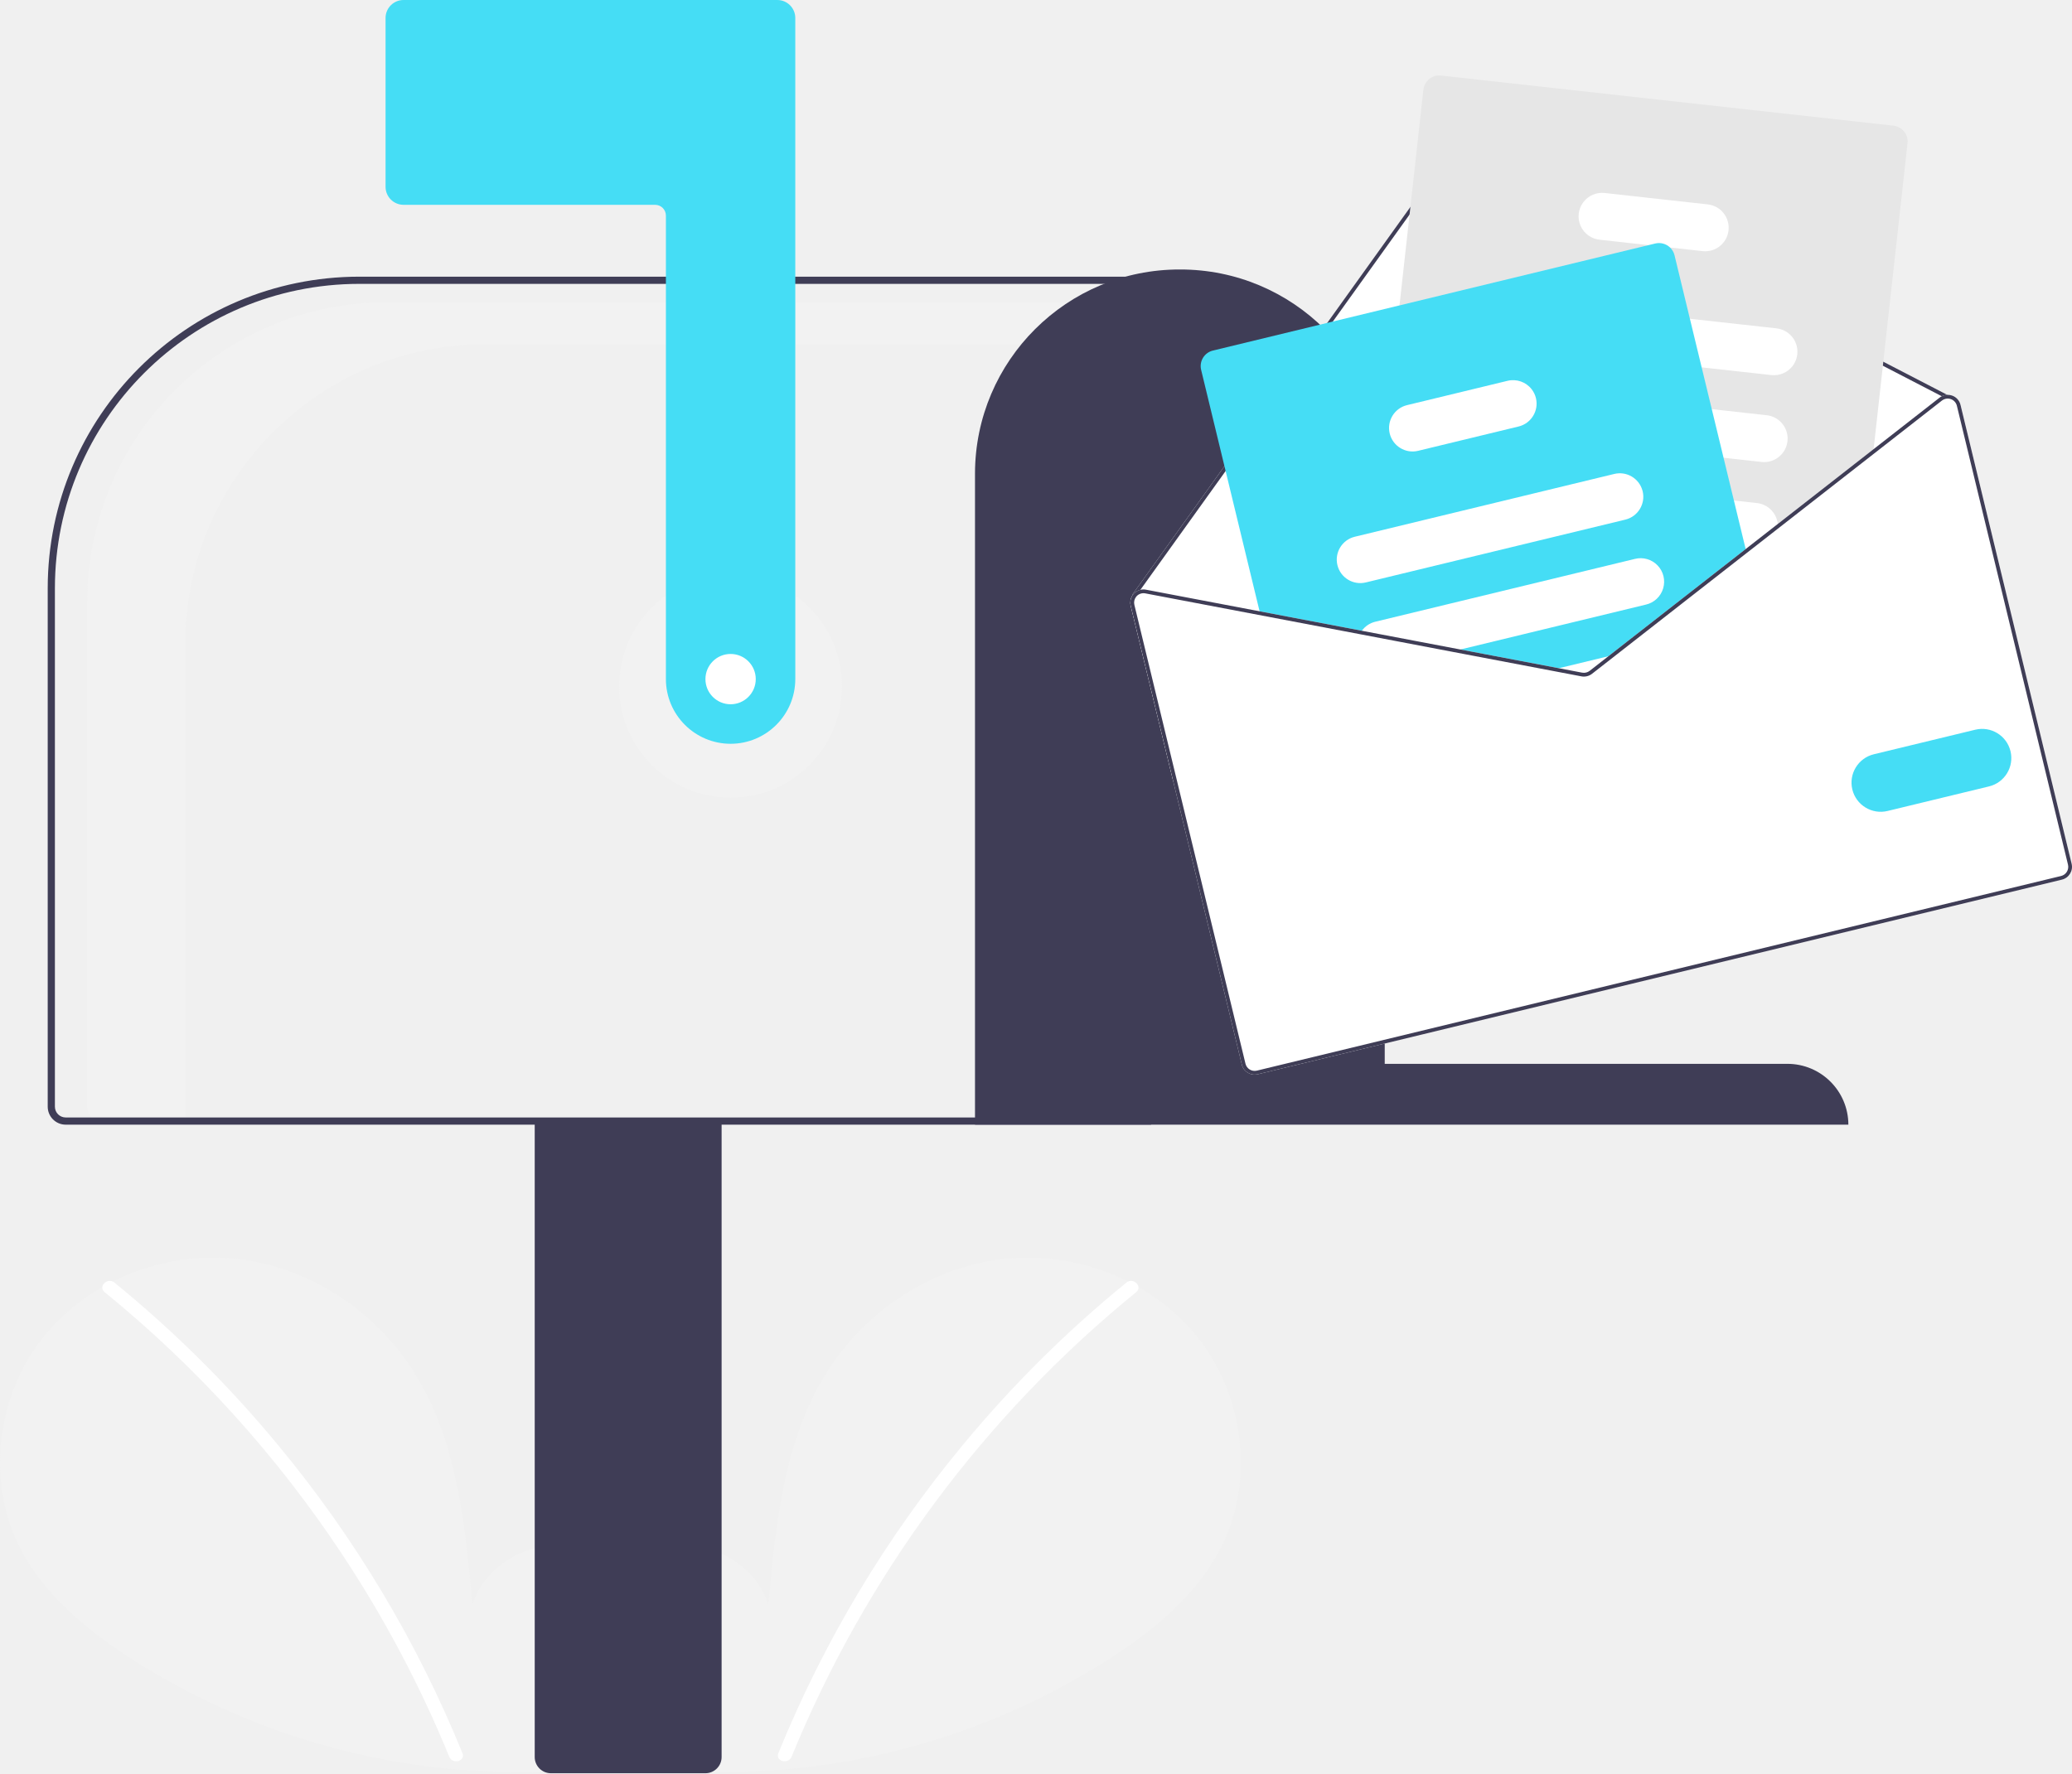
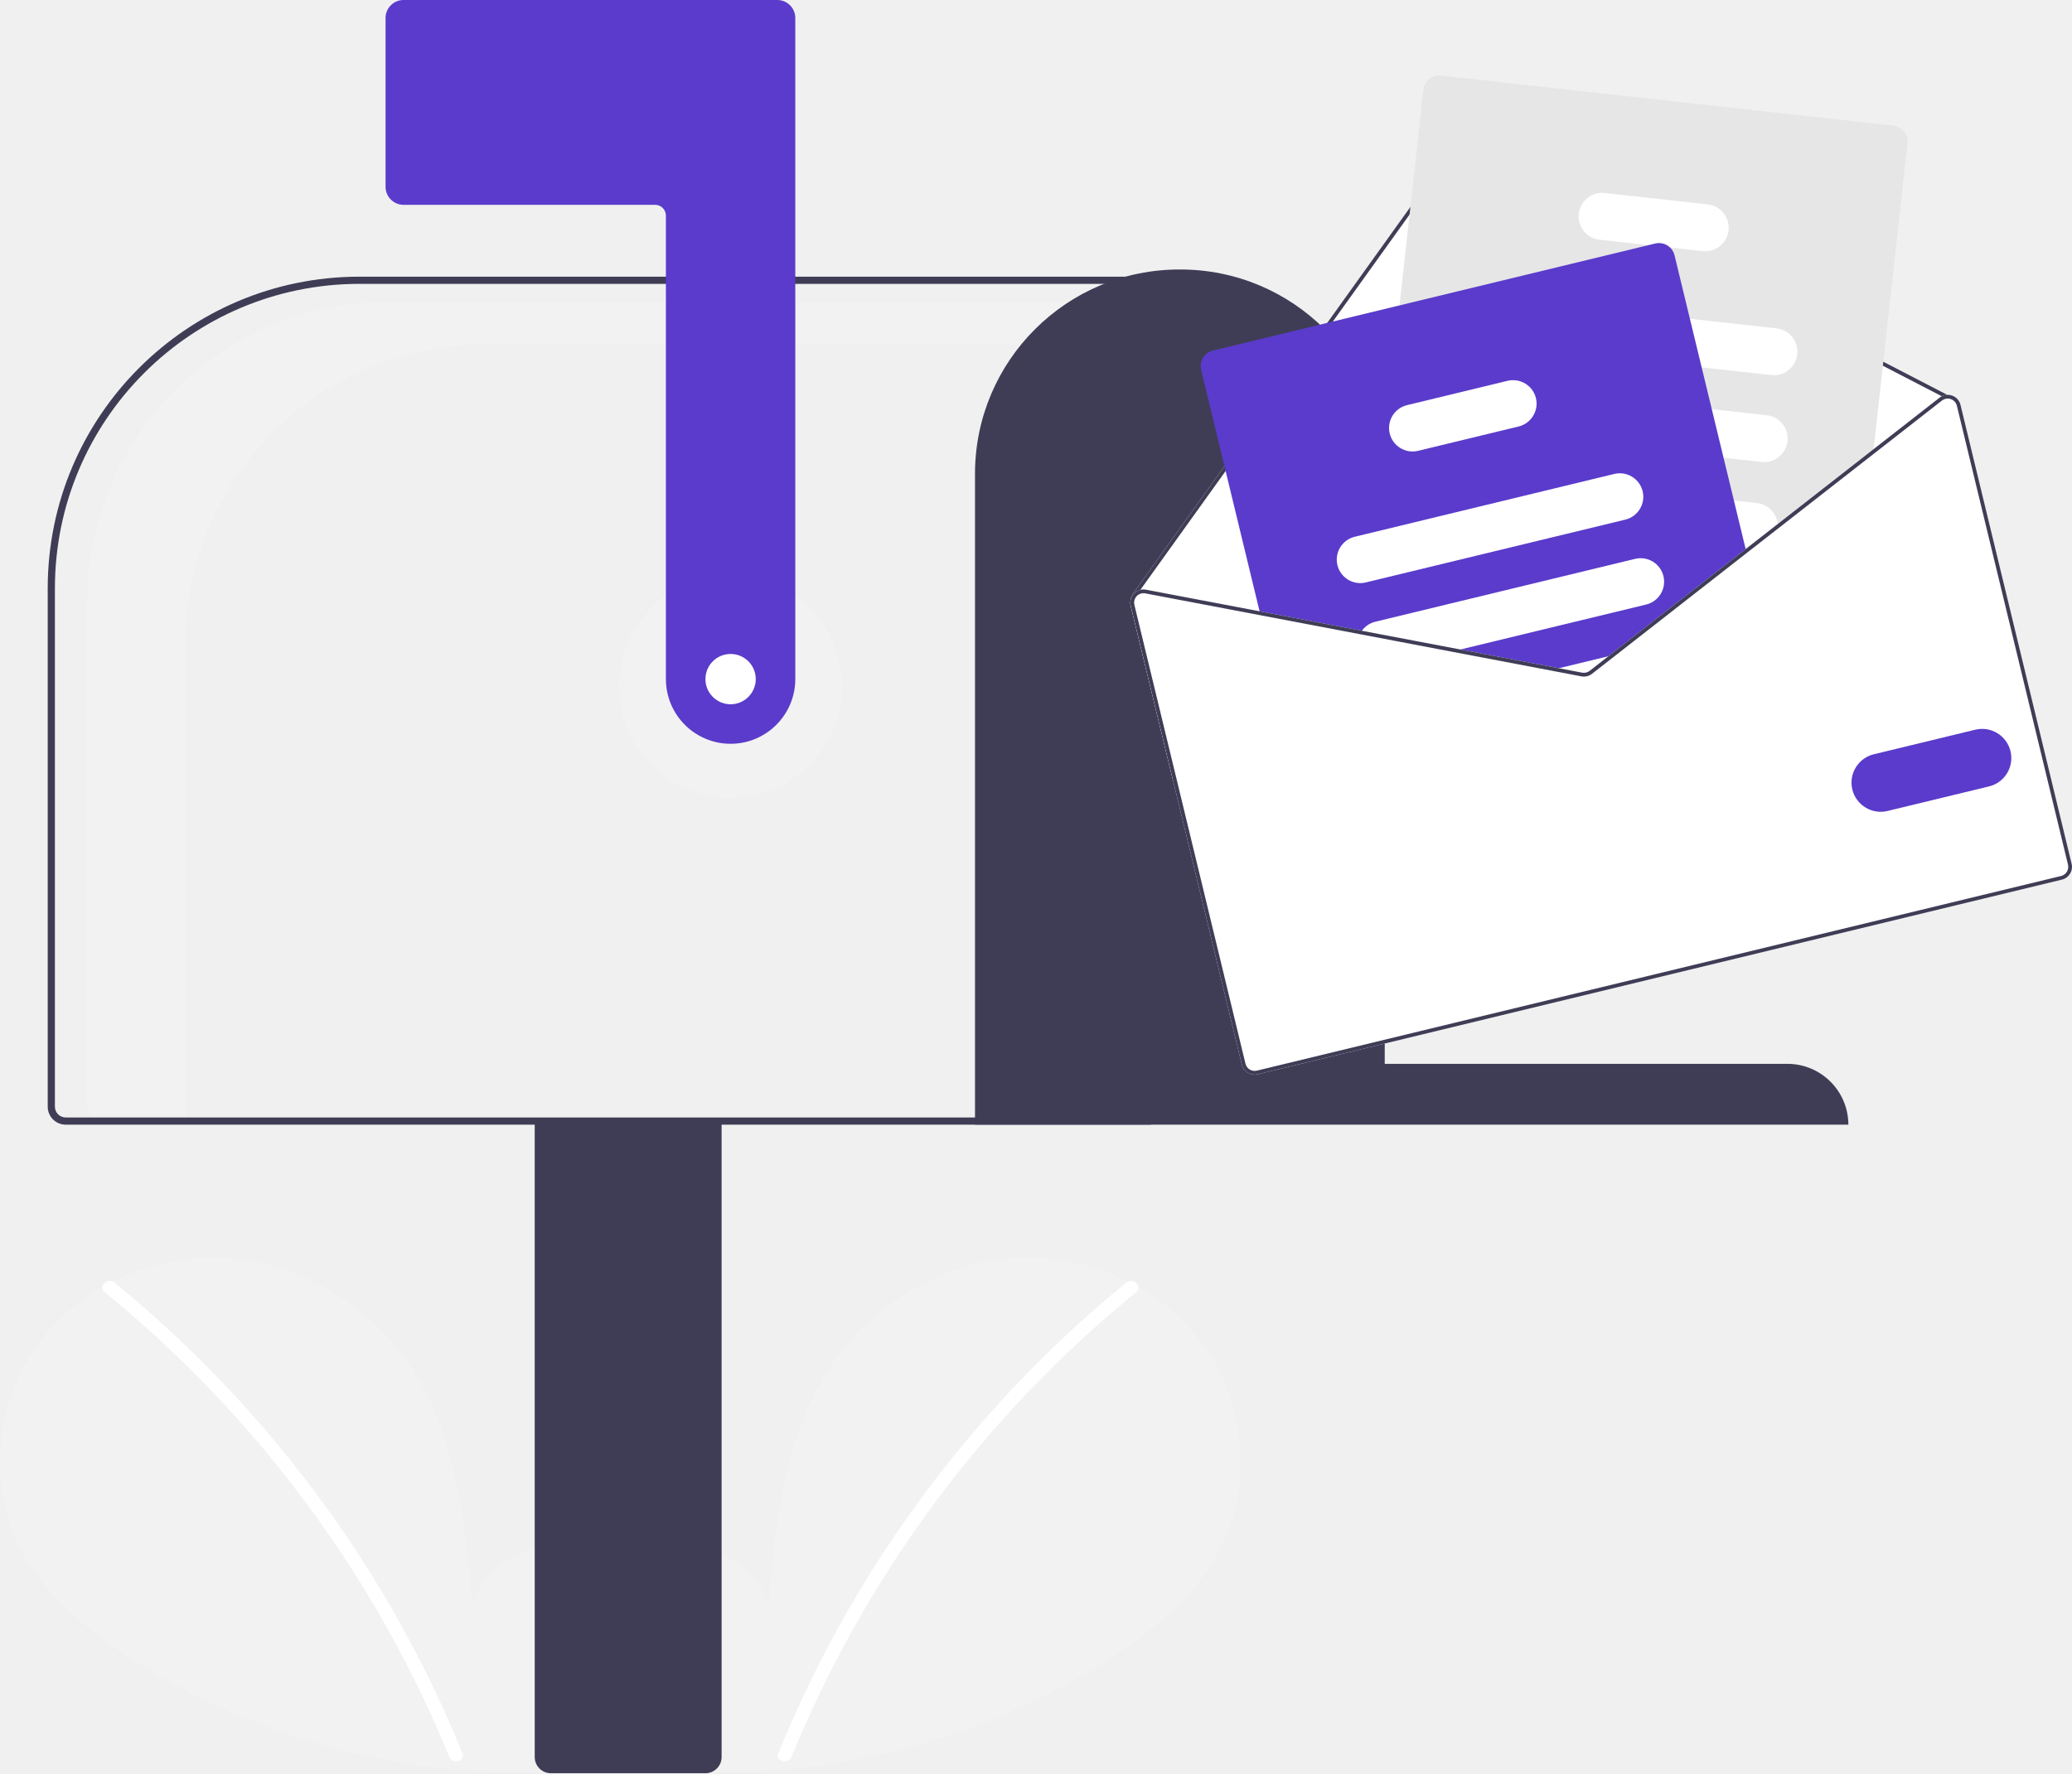
<svg xmlns="http://www.w3.org/2000/svg" data-name="Layer 1" width="576.499" height="493.5" viewBox="0 0 576.499 493.5">
  <path d="M481.172,691.6c9.255-7.82,14.876-20.173,13.402-32.2s-10.605-23.082-22.449-25.636-25.345,4.516-28.943,16.085c-1.98-22.306-4.261-45.547-16.12-64.542-10.738-17.2-29.337-29.507-49.494-31.709s-41.38,6.114-53.951,22.024-15.649,39.039-6.845,57.305c6.486,13.456,18.436,23.47,30.956,31.616a199.786,199.786,0,0,0,136.641,29.893" transform="translate(-311.7504 -203.25)" fill="#f2f2f2" />
  <path d="M343.55,560.174A326.879,326.879,0,0,1,389.104,605.409a327.833,327.833,0,0,1,51.308,85.741c.924,2.264-2.752,3.25-3.666,1.011a324.462,324.462,0,0,0-29.647-56.094,325.7,325.7,0,0,0-66.237-73.205c-1.898-1.546.806-4.221,2.688-2.688Z" transform="translate(-311.7504 -203.25)" fill="#fff" />
  <path d="M487.565,691.6c-9.255-7.82-14.876-20.173-13.402-32.2s10.605-23.082,22.449-25.636,25.345,4.516,28.943,16.085c1.98-22.306,4.261-45.547,16.12-64.542,10.738-17.2,29.337-29.507,49.494-31.709s41.38,6.114,53.951,22.024,15.649,39.039,6.845,57.305c-6.486,13.456-18.436,23.47-30.956,31.616a199.786,199.786,0,0,1-136.641,29.893" transform="translate(-311.7504 -203.25)" fill="#f2f2f2" />
  <path d="M625.187,560.174A326.879,326.879,0,0,0,579.633,605.409a327.833,327.833,0,0,0-51.308,85.741c-.924,2.264,2.752,3.25,3.666,1.011a325.987,325.987,0,0,1,95.884-129.299c1.898-1.546-.806-4.221-2.688-2.688Z" transform="translate(-311.7504 -203.25)" fill="#fff" />
  <circle cx="203.277" cy="191" r="31" fill="#f2f2f2" />
  <path d="M419.446,287.388H633.027V299.073H446.711a83.418,83.418,0,0,0-83.419,83.418V515.25H339.922a3.895,3.895,0,0,1-3.895-3.895V370.806A83.418,83.418,0,0,1,419.446,287.388Z" transform="translate(-311.7504 -203.25)" fill="#f2f2f2" />
  <path d="M460.527,692.25V514.75h52v177.5a4.505,4.505,0,0,1-4.5,4.5h-43A4.505,4.505,0,0,1,460.527,692.25Z" transform="translate(-311.7504 -203.25)" fill="#3f3d56" />
  <path d="M325.027,511.25V366.916A86.764,86.764,0,0,1,411.692,280.25H632.027v236h-302A5.006,5.006,0,0,1,325.027,511.25Zm305-229H411.692a84.761,84.761,0,0,0-84.665,84.666V511.25a3.003,3.003,0,0,0,3,3h300Z" transform="translate(-311.7504 -203.25)" fill="#3f3d56" />
-   <path d="M515.027,410.25a18.02,18.02,0,0,1-18-18v-129a3.003,3.003,0,0,0-3-3h-70a5.006,5.006,0,0,1-5-5v-47a5.006,5.006,0,0,1,5-5h104a5.006,5.006,0,0,1,5,5v184A18.02,18.02,0,0,1,515.027,410.25Z" transform="translate(-311.7504 -203.25)" fill="#45ddf5" />
+   <path d="M515.027,410.25a18.02,18.02,0,0,1-18-18v-129a3.003,3.003,0,0,0-3-3h-70a5.006,5.006,0,0,1-5-5v-47a5.006,5.006,0,0,1,5-5h104a5.006,5.006,0,0,1,5,5v184A18.02,18.02,0,0,1,515.027,410.25Z" transform="translate(-311.7504 -203.25)" fill="#5a3bcb" />
  <path d="M640.027,278.25h0a56.881,56.881,0,0,1,57,56.761V499.321h112a16.965,16.965,0,0,1,17,16.929h-243V335.011A56.881,56.881,0,0,1,640.027,278.25Z" transform="translate(-311.7504 -203.25)" fill="#3f3d56" />
  <path d="M626.349,371.817l11.803,48.756L869.033,364.682l-11.803-48.756a3.638,3.638,0,0,0-2.358-2.595,3.594,3.594,0,0,0-1.334-.201L720.079,244.028a3.682,3.682,0,0,0-4.656,1.119l-64.32,89.694L626.855,368.664a.514.514,0,0,0-.089.418A3.642,3.642,0,0,0,626.349,371.817Z" transform="translate(-311.7504 -203.25)" fill="#fff" />
  <path d="M626.766,369.082a.49.49,0,0,0,.203.316.559.559,0,0,0,.433.086.536.536,0,0,0,.299-.207l.083-.115,1.263-1.766,22.929-31.964,64.301-89.673a2.62,2.62,0,0,1,3.322-.796l132.425,68.567,1.188.617a1.292,1.292,0,0,0,.147.052,1.615,1.615,0,0,1,.271-.026.514.514,0,0,0,.29-.245.524.524,0,0,0-.219-.709l-.164-.087L720.079,244.028a3.682,3.682,0,0,0-4.656,1.119l-64.32,89.694L626.855,368.664A.514.514,0,0,0,626.766,369.082Z" transform="translate(-311.7504 -203.25)" fill="#3f3d56" />
  <path d="M696.107,374.054l5.139.57,38.143,4.225,25.286,2.799,1.494.166,31.552-24.645,1.209-.944,7.452-5.82,26.514-20.706.159-1.454,9.43-85.114a4.454,4.454,0,0,0-3.929-4.912L712.7,224.278a4.456,4.456,0,0,0-4.912,3.929L701.138,288.244l-3.689,33.286L694.149,351.309l-1.53,13.829-.446,4.006A4.457,4.457,0,0,0,696.107,374.054Z" transform="translate(-311.7504 -203.25)" fill="#e6e6e6" />
  <path d="M730.692,299.448l54.517,6.038,19.334,2.141a6.54,6.54,0,1,0,1.44-13l-24.047-2.663-49.799-5.522a6.543,6.543,0,0,0-1.444,13.006Z" transform="translate(-311.7504 -203.25)" fill="#fff" />
  <path d="M727.588,323.564c.141.025.281.05.425.064l63.285,7.011,10.566,1.173a6.542,6.542,0,0,0,1.439-13.005l-15.278-1.69-50.13-5.555-8.436-.935a6.539,6.539,0,0,0-1.87,12.937Z" transform="translate(-311.7504 -203.25)" fill="#fff" />
  <path d="M720.426,344.948a6.539,6.539,0,0,0,4.88,3.125l25.939,2.873,46.197,5.118.01-.002,1.477.165,7.452-5.82a6.471,6.471,0,0,0,.001-1.33,6.555,6.555,0,0,0-5.787-5.824l-6.417-.713-25.457-2.817-18.317-2.031-23.66-2.622a6.54,6.54,0,0,0-6.319,9.88Z" transform="translate(-311.7504 -203.25)" fill="#fff" />
  <path d="M756.859,269.97l13.564,1.502,5.991.665,9.05,1.002a6.542,6.542,0,0,0,1.439-13.005l-28.599-3.165a6.541,6.541,0,1,0-1.445,13.001Z" transform="translate(-311.7504 -203.25)" fill="#fff" />
-   <path d="M645.944,306.182l16.537,68.314,27.601,5.248,25.532,4.861,27.394,5.212,8.753,1.666a3.673,3.673,0,0,0,2.94-.712l7.022-5.485,4.446-3.472,31.552-24.645-20.062-82.874a4.403,4.403,0,0,0-1.244-2.159,4.449,4.449,0,0,0-4.125-1.117L649.22,300.813A4.45,4.45,0,0,0,645.944,306.182Z" transform="translate(-311.7504 -203.25)" fill="#45ddf5" />
+   <path d="M645.944,306.182l16.537,68.314,27.601,5.248,25.532,4.861,27.394,5.212,8.753,1.666a3.673,3.673,0,0,0,2.94-.712l7.022-5.485,4.446-3.472,31.552-24.645-20.062-82.874a4.403,4.403,0,0,0-1.244-2.159,4.449,4.449,0,0,0-4.125-1.117L649.22,300.813A4.45,4.45,0,0,0,645.944,306.182Z" transform="translate(-311.7504 -203.25)" fill="#5a3bcb" />
  <path d="M683.864,360.528a6.546,6.546,0,0,0,7.896,4.818l72.214-17.482a6.55,6.55,0,0,0,4.818-7.896,2.1,2.1,0,0,0-.07-.247,6.539,6.539,0,0,0-7.825-4.571l-72.214,17.482A6.546,6.546,0,0,0,683.864,360.528Z" transform="translate(-311.7504 -203.25)" fill="#fff" />
  <path d="M690.082,379.744l25.532,4.861L769.699,371.512a6.541,6.541,0,1,0-3.078-12.714l-72.214,17.482a6.494,6.494,0,0,0-3.747,2.511A6.583,6.583,0,0,0,690.082,379.744Z" transform="translate(-311.7504 -203.25)" fill="#fff" />
  <path d="M743.008,389.817l8.753,1.666a3.673,3.673,0,0,0,2.94-.712l7.022-5.485Z" transform="translate(-311.7504 -203.25)" fill="#fff" />
  <path d="M698.415,323.897a6.546,6.546,0,0,0,7.896,4.818l27.97-6.771a6.55,6.55,0,0,0,4.818-7.896,6.466,6.466,0,0,0-1.205-2.486,6.545,6.545,0,0,0-6.691-2.332l-27.97,6.771a6.541,6.541,0,0,0-4.818,7.896Z" transform="translate(-311.7504 -203.25)" fill="#fff" />
  <path d="M715.612,384.604l27.398,5.214,8.75,1.666a3.689,3.689,0,0,0,2.938-.711l7.027-5.486-2.466.597-5.206,4.061a2.636,2.636,0,0,1-2.099.508l-6.479-1.232-27.398-5.214Zm81.838-28.539.267,1.102,1.215-.945Zm-81.838,28.539,27.398,5.214,8.75,1.666a3.689,3.689,0,0,0,2.938-.711l7.027-5.486-2.466.597-5.206,4.061a2.636,2.636,0,0,1-2.099.508l-6.479-1.232-27.398-5.214Zm0,0,27.398,5.214,8.75,1.666a3.689,3.689,0,0,0,2.938-.711l7.027-5.486-2.466.597-5.206,4.061a2.636,2.636,0,0,1-2.099.508l-6.479-1.232-27.398-5.214Zm-89.263-12.787,30.916,127.71a3.667,3.667,0,0,0,4.422,2.698l223.761-54.168a3.666,3.666,0,0,0,2.698-4.422l-30.916-127.71a3.638,3.638,0,0,0-2.358-2.595,3.594,3.594,0,0,0-1.334-.201,3.458,3.458,0,0,0-1.514.398,3.179,3.179,0,0,0-.607.377l-18.364,14.34-26.67,20.833-8.935,6.979.002.008-.008.002-32.766,25.578-5.417,4.239-5.206,4.061a2.636,2.636,0,0,1-2.099.508l-6.479-1.232-27.398-5.214L690.656,378.792,630.595,367.362a3.59,3.59,0,0,0-1.547.033,3.67,3.67,0,0,0-1.788,1.036,4.111,4.111,0,0,0-.493.651A3.642,3.642,0,0,0,626.349,371.817Zm89.263,12.787,27.398,5.214,8.75,1.666a3.689,3.689,0,0,0,2.938-.711l7.027-5.486-2.466.597-5.206,4.061a2.636,2.636,0,0,1-2.099.508l-6.479-1.232-27.398-5.214Zm0,0,27.398,5.214,8.75,1.666a3.689,3.689,0,0,0,2.938-.711l7.027-5.486-2.466.597-5.206,4.061a2.636,2.636,0,0,1-2.099.508l-6.479-1.232-27.398-5.214Zm0,0,27.398,5.214,8.75,1.666a3.689,3.689,0,0,0,2.938-.711l7.027-5.486-2.466.597-5.206,4.061a2.636,2.636,0,0,1-2.099.508l-6.479-1.232-27.398-5.214Z" transform="translate(-311.7504 -203.25)" fill="#fff" />
  <path d="M715.612,384.604l27.398,5.214,8.75,1.666a3.689,3.689,0,0,0,2.938-.711l7.027-5.486-2.466.597-5.206,4.061a2.636,2.636,0,0,1-2.099.508l-6.479-1.232-27.398-5.214Zm81.838-28.539.267,1.102,1.215-.945Zm-81.838,28.539,27.398,5.214,8.75,1.666a3.689,3.689,0,0,0,2.938-.711l7.027-5.486-2.466.597-5.206,4.061a2.636,2.636,0,0,1-2.099.508l-6.479-1.232-27.398-5.214Zm0,0,27.398,5.214,8.75,1.666a3.689,3.689,0,0,0,2.938-.711l7.027-5.486-2.466.597-5.206,4.061a2.636,2.636,0,0,1-2.099.508l-6.479-1.232-27.398-5.214ZM627.785,369.161l.136.102c.023-.037.062-.071.092-.11a2.643,2.643,0,0,1,2.385-.768l59.686,11.354,25.528,4.865,27.398,5.214,8.75,1.666a3.689,3.689,0,0,0,2.938-.711l7.027-5.486-2.466.597-5.206,4.061a2.636,2.636,0,0,1-2.099.508l-6.479-1.232-27.398-5.214L690.656,378.792,630.595,367.362a3.59,3.59,0,0,0-1.547.033Zm-1.436,2.657,30.916,127.71a3.667,3.667,0,0,0,4.422,2.698l223.761-54.168a3.666,3.666,0,0,0,2.698-4.422l-30.916-127.71a3.638,3.638,0,0,0-2.358-2.595,3.594,3.594,0,0,0-1.334-.201,3.458,3.458,0,0,0-1.514.398,3.179,3.179,0,0,0-.607.377l-18.364,14.34-26.67,20.833-8.935,6.979.002.008-.008.002-32.766,25.578-5.417,4.239-5.206,4.061a2.636,2.636,0,0,1-2.099.508l-6.479-1.232-27.398-5.214L690.656,378.792,630.595,367.362a3.59,3.59,0,0,0-1.547.033,3.67,3.67,0,0,0-1.788,1.036,4.111,4.111,0,0,0-.493.651A3.642,3.642,0,0,0,626.349,371.817Zm1.02-.247a2.598,2.598,0,0,1,.462-2.191.341.341,0,0,1,.091-.117c.023-.037.062-.071.092-.11a2.643,2.643,0,0,1,2.385-.768l59.686,11.354,25.528,4.865,27.398,5.214,8.75,1.666a3.689,3.689,0,0,0,2.938-.711l7.027-5.486,4.444-3.472,31.547-24.648,1.215-.945,7.447-5.817,26.518-20.709,19.171-14.972a2.604,2.604,0,0,1,.987-.477,1.997,1.997,0,0,1,.305-.05,1.615,1.615,0,0,1,.271-.026,2.679,2.679,0,0,1,.901.147,2.625,2.625,0,0,1,1.686,1.853l30.916,127.71a2.62,2.62,0,0,1-1.931,3.165L661.442,501.214a2.618,2.618,0,0,1-3.158-1.933Zm88.244,13.034,27.398,5.214,8.75,1.666a3.689,3.689,0,0,0,2.938-.711l7.027-5.486-2.466.597-5.206,4.061a2.636,2.636,0,0,1-2.099.508l-6.479-1.232-27.398-5.214Zm0,0,27.398,5.214,8.75,1.666a3.689,3.689,0,0,0,2.938-.711l7.027-5.486-2.466.597-5.206,4.061a2.636,2.636,0,0,1-2.099.508l-6.479-1.232-27.398-5.214Zm0,0,27.398,5.214,8.75,1.666a3.689,3.689,0,0,0,2.938-.711l7.027-5.486-2.466.597-5.206,4.061a2.636,2.636,0,0,1-2.099.508l-6.479-1.232-27.398-5.214Z" transform="translate(-311.7504 -203.25)" fill="#3f3d56" />
-   <path d="M827.129,422.967a8.128,8.128,0,0,1,5.981-9.801l28.242-6.837a8.119,8.119,0,0,1,3.821,15.782l-28.242,6.837A8.128,8.128,0,0,1,827.129,422.967Z" transform="translate(-311.7504 -203.25)" fill="#45ddf5" />
+   <path d="M827.129,422.967a8.128,8.128,0,0,1,5.981-9.801l28.242-6.837a8.119,8.119,0,0,1,3.821,15.782l-28.242,6.837A8.128,8.128,0,0,1,827.129,422.967Z" transform="translate(-311.7504 -203.25)" fill="#5a3bcb" />
  <circle cx="203.277" cy="189" r="7" fill="#fff" />
</svg>
